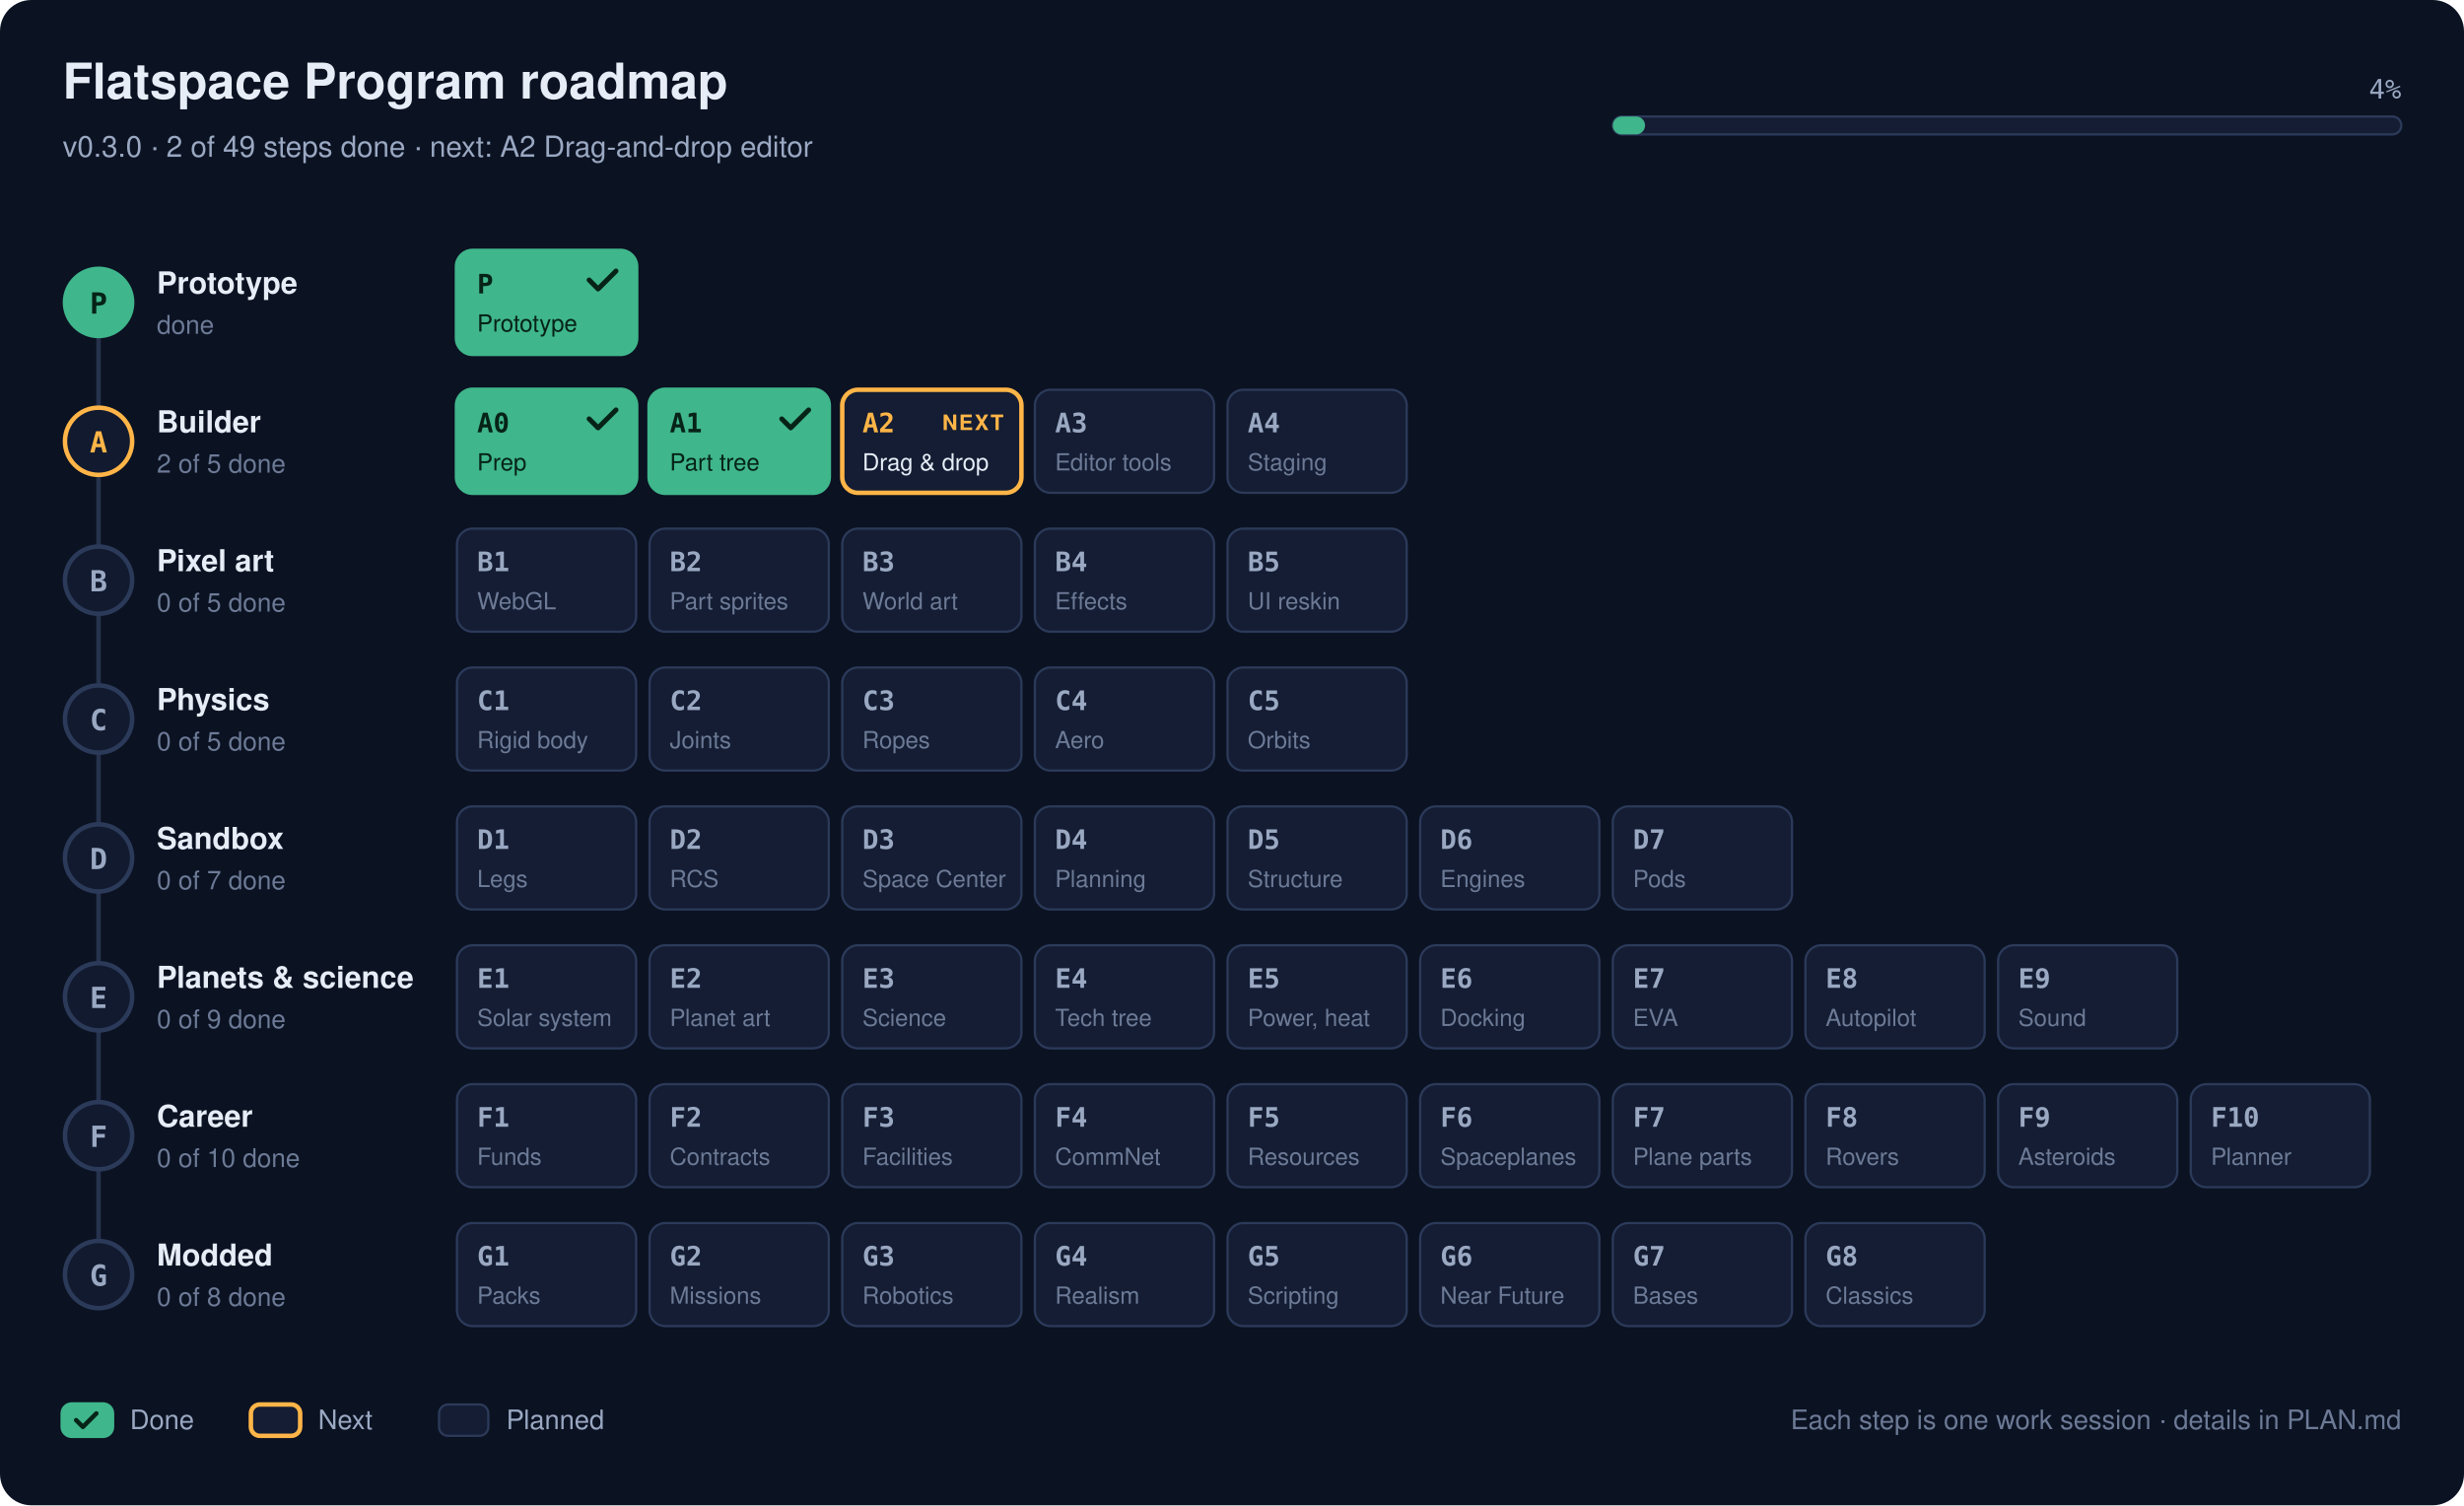
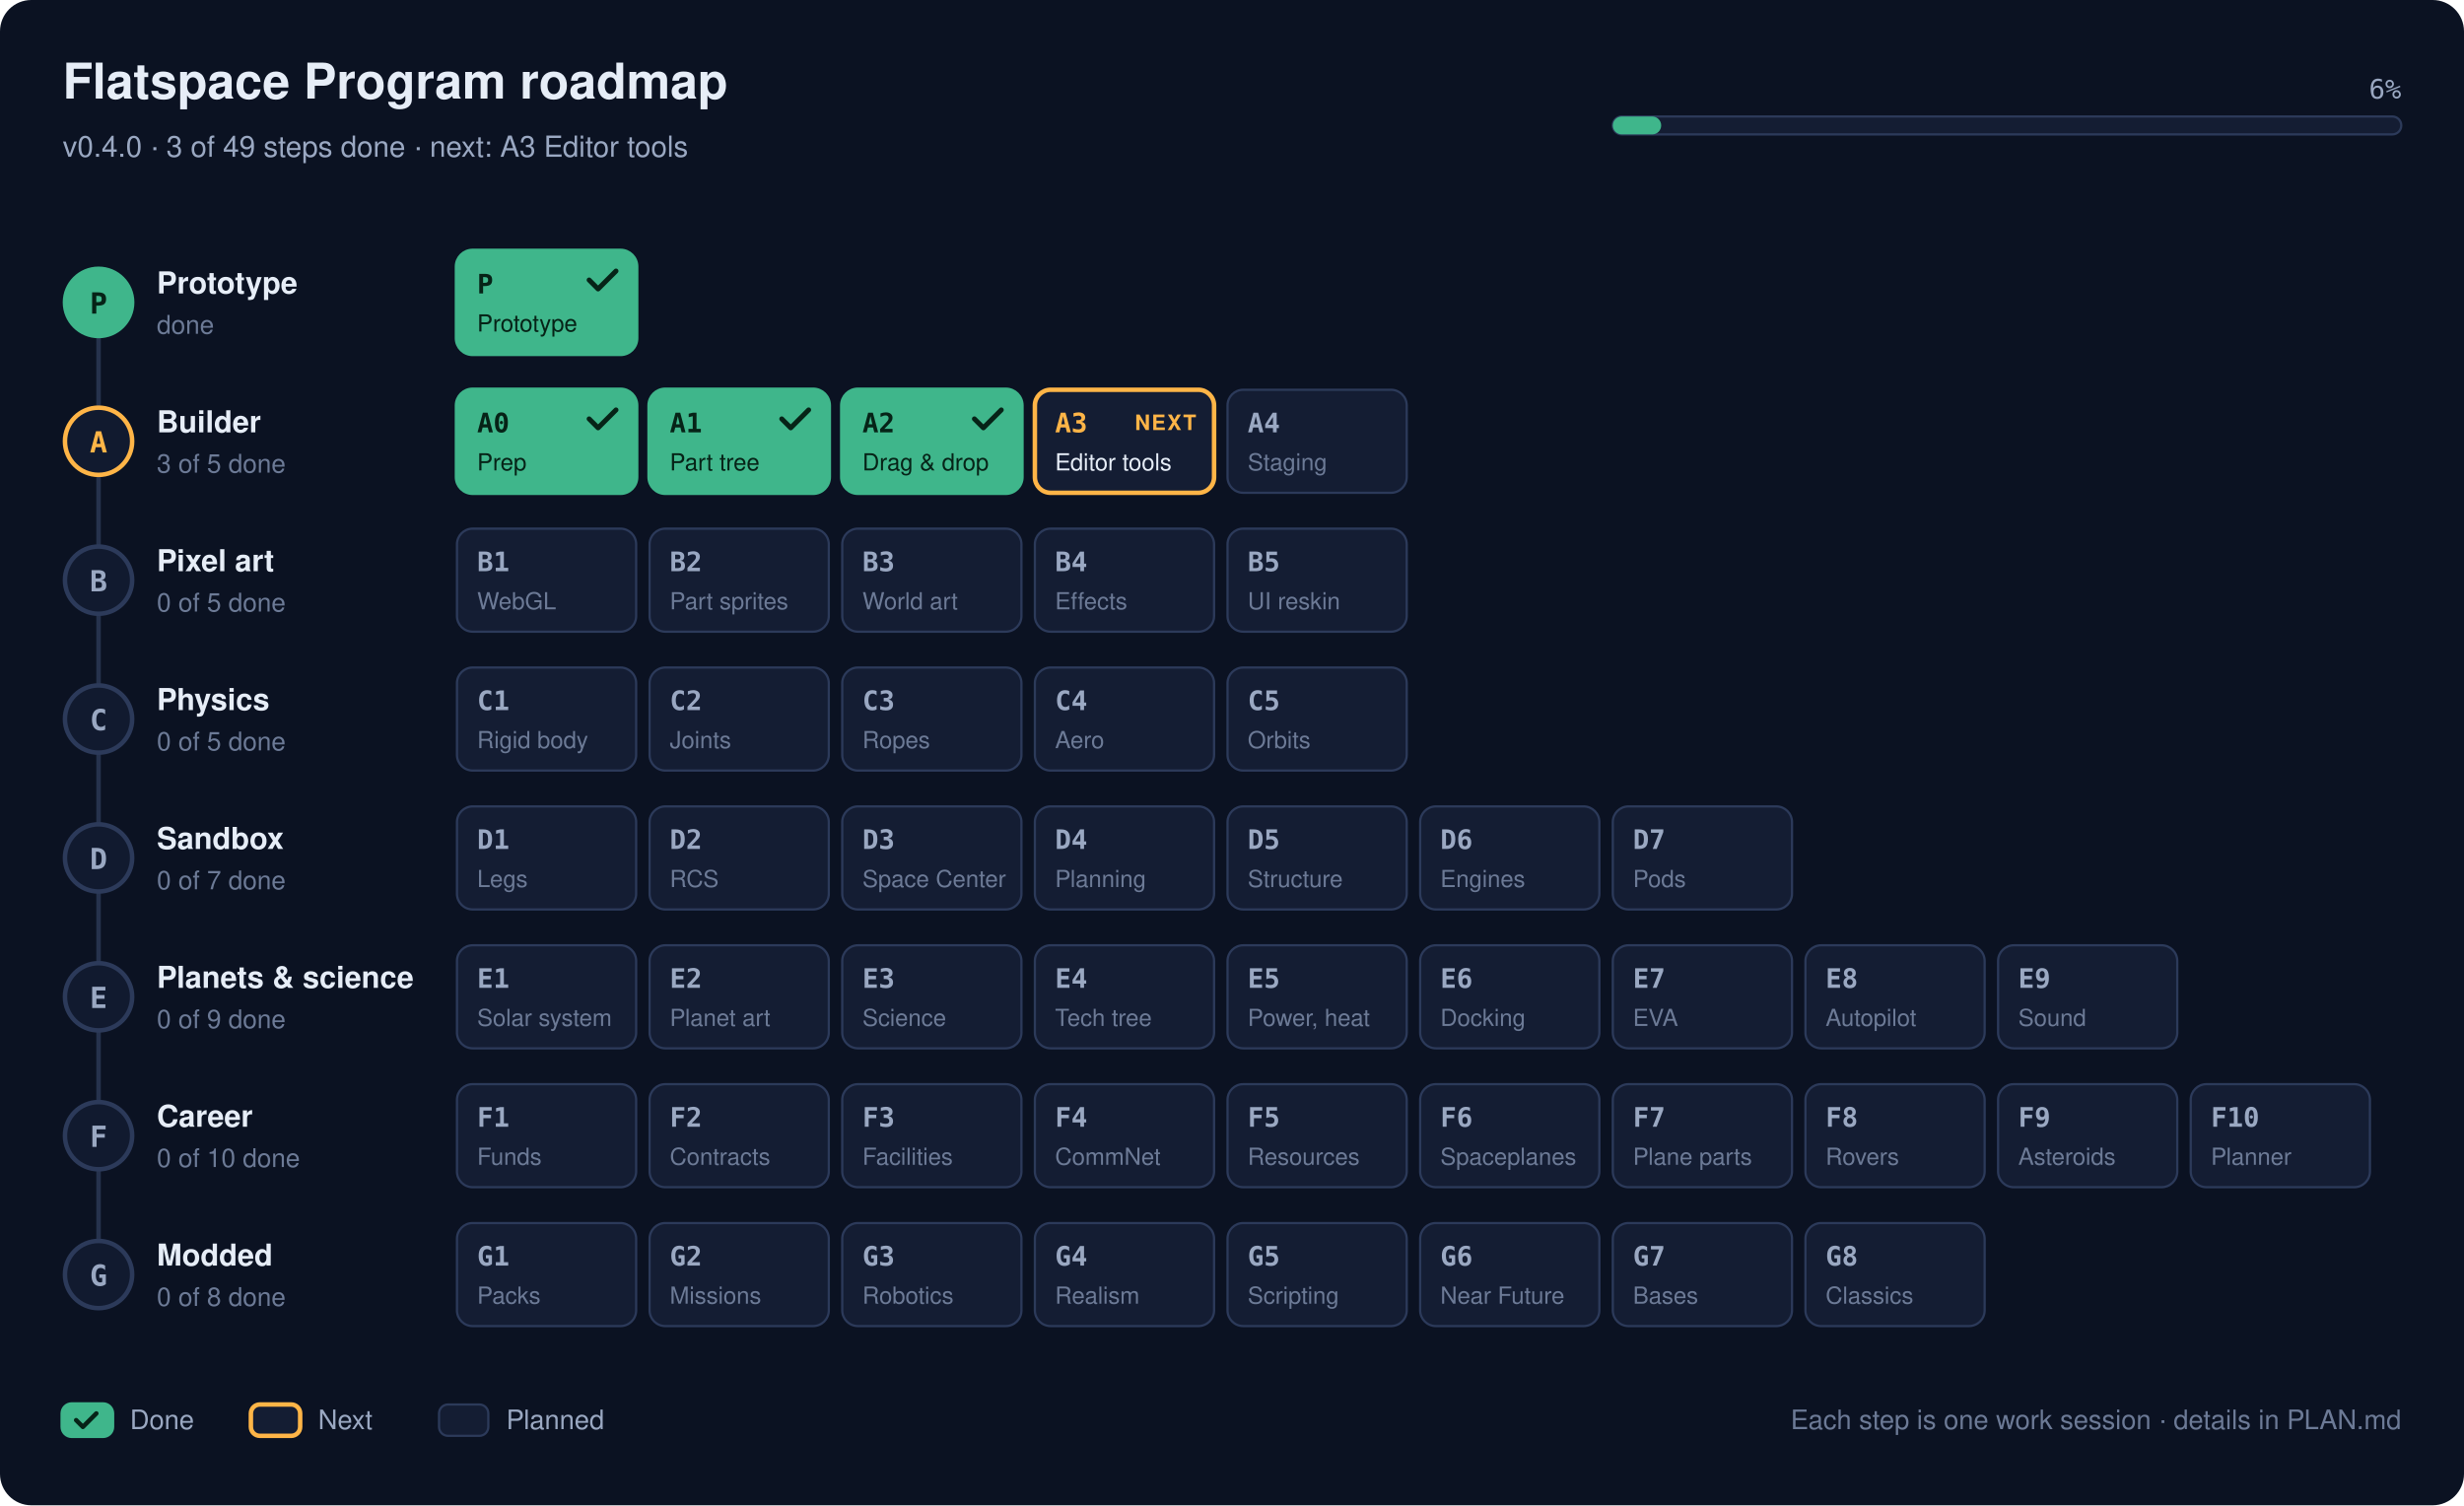
<svg xmlns="http://www.w3.org/2000/svg" width="1100" height="672" viewBox="0 0 1100 672" role="img" aria-labelledby="t d">
  <rect width="1100" height="672" rx="14" fill="#0b1222" />
  <text x="28" y="44" font-family="-apple-system, 'Segoe UI', Helvetica, Arial, sans-serif" font-size="22" font-weight="700" fill="#e6edf7">Flatspace Program roadmap</text>
-   <text x="28" y="70" font-family="-apple-system, 'Segoe UI', Helvetica, Arial, sans-serif" font-size="13" fill="#9aa8c2">v0.3.0 · 2 of 49 steps done · next: A2 Drag-and-drop editor</text>
+   <text x="28" y="70" font-family="-apple-system, 'Segoe UI', Helvetica, Arial, sans-serif" font-size="13" fill="#9aa8c2">v0.4.0 · 3 of 49 steps done · next: A3 Editor tools</text>
  <rect x="720" y="52" width="352" height="8" rx="4" fill="#141d33" stroke="#2c3a5a" />
-   <rect x="720" y="52" width="14.4" height="8" rx="4" fill="#3fb68b" />
-   <text x="1072" y="44" text-anchor="end" font-family="ui-monospace, 'SFMono-Regular', Menlo, Consolas, monospace" font-size="12" fill="#9aa8c2">4%</text>
+   <rect x="720" y="52" width="21.6" height="8" rx="4" fill="#3fb68b" />
+   <text x="1072" y="44" text-anchor="end" font-family="ui-monospace, 'SFMono-Regular', Menlo, Consolas, monospace" font-size="12" fill="#9aa8c2">6%</text>
  <line x1="44" y1="135" x2="44" y2="569" stroke="#26324d" stroke-width="2" />
  <circle cx="44" cy="135" r="15" fill="#3fb68b" stroke="#3fb68b" stroke-width="2" />
  <text x="44" y="140" text-anchor="middle" font-family="ui-monospace, 'SFMono-Regular', Menlo, Consolas, monospace" font-size="13" font-weight="700" fill="#062317">P</text>
  <text x="70" y="131" font-family="-apple-system, 'Segoe UI', Helvetica, Arial, sans-serif" font-size="13.5" font-weight="700" fill="#e6edf7">Prototype</text>
  <text x="70" y="149" font-family="-apple-system, 'Segoe UI', Helvetica, Arial, sans-serif" font-size="11.5" fill="#6c7a96">done</text>
  <g>
    <rect x="204" y="112" width="80" height="46" rx="7" fill="#3fb68b" stroke="#3fb68b" stroke-width="2" />
    <text x="213" y="131" font-family="ui-monospace, 'SFMono-Regular', Menlo, Consolas, monospace" font-size="12" font-weight="700" fill="#062317">P</text>
    <path d="M263 125 l4 4 l8 -8" fill="none" stroke="#062317" stroke-width="2.2" stroke-linecap="round" stroke-linejoin="round" />
    <text x="213" y="148" font-family="-apple-system, 'Segoe UI', Helvetica, Arial, sans-serif" font-size="10.5" fill="#062317">Prototype</text>
  </g>
  <circle cx="44" cy="197" r="15" fill="#111a2f" stroke="#ffb547" stroke-width="2" />
  <text x="44" y="202" text-anchor="middle" font-family="ui-monospace, 'SFMono-Regular', Menlo, Consolas, monospace" font-size="13" font-weight="700" fill="#ffb547">A</text>
  <text x="70" y="193" font-family="-apple-system, 'Segoe UI', Helvetica, Arial, sans-serif" font-size="13.5" font-weight="700" fill="#e6edf7">Builder</text>
-   <text x="70" y="211" font-family="-apple-system, 'Segoe UI', Helvetica, Arial, sans-serif" font-size="11.5" fill="#6c7a96">2 of 5 done</text>
+   <text x="70" y="211" font-family="-apple-system, 'Segoe UI', Helvetica, Arial, sans-serif" font-size="11.5" fill="#6c7a96">3 of 5 done</text>
  <g>
    <rect x="204" y="174" width="80" height="46" rx="7" fill="#3fb68b" stroke="#3fb68b" stroke-width="2" />
    <text x="213" y="193" font-family="ui-monospace, 'SFMono-Regular', Menlo, Consolas, monospace" font-size="12" font-weight="700" fill="#062317">A0</text>
    <path d="M263 187 l4 4 l8 -8" fill="none" stroke="#062317" stroke-width="2.2" stroke-linecap="round" stroke-linejoin="round" />
    <text x="213" y="210" font-family="-apple-system, 'Segoe UI', Helvetica, Arial, sans-serif" font-size="10.5" fill="#062317">Prep</text>
  </g>
  <g>
    <rect x="290" y="174" width="80" height="46" rx="7" fill="#3fb68b" stroke="#3fb68b" stroke-width="2" />
    <text x="299" y="193" font-family="ui-monospace, 'SFMono-Regular', Menlo, Consolas, monospace" font-size="12" font-weight="700" fill="#062317">A1</text>
    <path d="M349 187 l4 4 l8 -8" fill="none" stroke="#062317" stroke-width="2.2" stroke-linecap="round" stroke-linejoin="round" />
    <text x="299" y="210" font-family="-apple-system, 'Segoe UI', Helvetica, Arial, sans-serif" font-size="10.5" fill="#062317">Part tree</text>
  </g>
  <g>
-     <rect x="376" y="174" width="80" height="46" rx="7" fill="#141d33" stroke="#ffb547" stroke-width="2" />
-     <text x="385" y="193" font-family="ui-monospace, 'SFMono-Regular', Menlo, Consolas, monospace" font-size="12" font-weight="700" fill="#ffb547">A2</text>
-     <text x="448" y="192" text-anchor="end" font-family="-apple-system, 'Segoe UI', Helvetica, Arial, sans-serif" font-size="9.5" font-weight="700" letter-spacing="0.6" fill="#ffb547">NEXT</text>
-     <text x="385" y="210" font-family="-apple-system, 'Segoe UI', Helvetica, Arial, sans-serif" font-size="10.5" fill="#e6edf7">Drag &amp; drop</text>
-   </g>
-   <g>
-     <rect x="462" y="174" width="80" height="46" rx="7" fill="#141d33" stroke="#2c3a5a" stroke-width="1" />
-     <text x="471" y="193" font-family="ui-monospace, 'SFMono-Regular', Menlo, Consolas, monospace" font-size="12" font-weight="700" fill="#9aa8c2">A3</text>
-     <text x="471" y="210" font-family="-apple-system, 'Segoe UI', Helvetica, Arial, sans-serif" font-size="10.5" fill="#6c7a96">Editor tools</text>
+     <rect x="376" y="174" width="80" height="46" rx="7" fill="#3fb68b" stroke="#3fb68b" stroke-width="2" />
+     <text x="385" y="193" font-family="ui-monospace, 'SFMono-Regular', Menlo, Consolas, monospace" font-size="12" font-weight="700" fill="#062317">A2</text>
+     <path d="M435 187 l4 4 l8 -8" fill="none" stroke="#062317" stroke-width="2.2" stroke-linecap="round" stroke-linejoin="round" />
+     <text x="385" y="210" font-family="-apple-system, 'Segoe UI', Helvetica, Arial, sans-serif" font-size="10.5" fill="#062317">Drag &amp; drop</text>
+   </g>
+   <g>
+     <rect x="462" y="174" width="80" height="46" rx="7" fill="#141d33" stroke="#ffb547" stroke-width="2" />
+     <text x="471" y="193" font-family="ui-monospace, 'SFMono-Regular', Menlo, Consolas, monospace" font-size="12" font-weight="700" fill="#ffb547">A3</text>
+     <text x="534" y="192" text-anchor="end" font-family="-apple-system, 'Segoe UI', Helvetica, Arial, sans-serif" font-size="9.5" font-weight="700" letter-spacing="0.6" fill="#ffb547">NEXT</text>
+     <text x="471" y="210" font-family="-apple-system, 'Segoe UI', Helvetica, Arial, sans-serif" font-size="10.5" fill="#e6edf7">Editor tools</text>
  </g>
  <g>
    <rect x="548" y="174" width="80" height="46" rx="7" fill="#141d33" stroke="#2c3a5a" stroke-width="1" />
    <text x="557" y="193" font-family="ui-monospace, 'SFMono-Regular', Menlo, Consolas, monospace" font-size="12" font-weight="700" fill="#9aa8c2">A4</text>
    <text x="557" y="210" font-family="-apple-system, 'Segoe UI', Helvetica, Arial, sans-serif" font-size="10.5" fill="#6c7a96">Staging</text>
  </g>
  <circle cx="44" cy="259" r="15" fill="#111a2f" stroke="#2c3a5a" stroke-width="2" />
  <text x="44" y="264" text-anchor="middle" font-family="ui-monospace, 'SFMono-Regular', Menlo, Consolas, monospace" font-size="13" font-weight="700" fill="#9aa8c2">B</text>
  <text x="70" y="255" font-family="-apple-system, 'Segoe UI', Helvetica, Arial, sans-serif" font-size="13.5" font-weight="700" fill="#e6edf7">Pixel art</text>
  <text x="70" y="273" font-family="-apple-system, 'Segoe UI', Helvetica, Arial, sans-serif" font-size="11.5" fill="#6c7a96">0 of 5 done</text>
  <g>
    <rect x="204" y="236" width="80" height="46" rx="7" fill="#141d33" stroke="#2c3a5a" stroke-width="1" />
    <text x="213" y="255" font-family="ui-monospace, 'SFMono-Regular', Menlo, Consolas, monospace" font-size="12" font-weight="700" fill="#9aa8c2">B1</text>
    <text x="213" y="272" font-family="-apple-system, 'Segoe UI', Helvetica, Arial, sans-serif" font-size="10.5" fill="#6c7a96">WebGL</text>
  </g>
  <g>
    <rect x="290" y="236" width="80" height="46" rx="7" fill="#141d33" stroke="#2c3a5a" stroke-width="1" />
    <text x="299" y="255" font-family="ui-monospace, 'SFMono-Regular', Menlo, Consolas, monospace" font-size="12" font-weight="700" fill="#9aa8c2">B2</text>
    <text x="299" y="272" font-family="-apple-system, 'Segoe UI', Helvetica, Arial, sans-serif" font-size="10.5" fill="#6c7a96">Part sprites</text>
  </g>
  <g>
    <rect x="376" y="236" width="80" height="46" rx="7" fill="#141d33" stroke="#2c3a5a" stroke-width="1" />
    <text x="385" y="255" font-family="ui-monospace, 'SFMono-Regular', Menlo, Consolas, monospace" font-size="12" font-weight="700" fill="#9aa8c2">B3</text>
    <text x="385" y="272" font-family="-apple-system, 'Segoe UI', Helvetica, Arial, sans-serif" font-size="10.5" fill="#6c7a96">World art</text>
  </g>
  <g>
    <rect x="462" y="236" width="80" height="46" rx="7" fill="#141d33" stroke="#2c3a5a" stroke-width="1" />
    <text x="471" y="255" font-family="ui-monospace, 'SFMono-Regular', Menlo, Consolas, monospace" font-size="12" font-weight="700" fill="#9aa8c2">B4</text>
    <text x="471" y="272" font-family="-apple-system, 'Segoe UI', Helvetica, Arial, sans-serif" font-size="10.5" fill="#6c7a96">Effects</text>
  </g>
  <g>
    <rect x="548" y="236" width="80" height="46" rx="7" fill="#141d33" stroke="#2c3a5a" stroke-width="1" />
    <text x="557" y="255" font-family="ui-monospace, 'SFMono-Regular', Menlo, Consolas, monospace" font-size="12" font-weight="700" fill="#9aa8c2">B5</text>
    <text x="557" y="272" font-family="-apple-system, 'Segoe UI', Helvetica, Arial, sans-serif" font-size="10.5" fill="#6c7a96">UI reskin</text>
  </g>
  <circle cx="44" cy="321" r="15" fill="#111a2f" stroke="#2c3a5a" stroke-width="2" />
  <text x="44" y="326" text-anchor="middle" font-family="ui-monospace, 'SFMono-Regular', Menlo, Consolas, monospace" font-size="13" font-weight="700" fill="#9aa8c2">C</text>
  <text x="70" y="317" font-family="-apple-system, 'Segoe UI', Helvetica, Arial, sans-serif" font-size="13.5" font-weight="700" fill="#e6edf7">Physics</text>
  <text x="70" y="335" font-family="-apple-system, 'Segoe UI', Helvetica, Arial, sans-serif" font-size="11.5" fill="#6c7a96">0 of 5 done</text>
  <g>
    <rect x="204" y="298" width="80" height="46" rx="7" fill="#141d33" stroke="#2c3a5a" stroke-width="1" />
    <text x="213" y="317" font-family="ui-monospace, 'SFMono-Regular', Menlo, Consolas, monospace" font-size="12" font-weight="700" fill="#9aa8c2">C1</text>
    <text x="213" y="334" font-family="-apple-system, 'Segoe UI', Helvetica, Arial, sans-serif" font-size="10.5" fill="#6c7a96">Rigid body</text>
  </g>
  <g>
    <rect x="290" y="298" width="80" height="46" rx="7" fill="#141d33" stroke="#2c3a5a" stroke-width="1" />
    <text x="299" y="317" font-family="ui-monospace, 'SFMono-Regular', Menlo, Consolas, monospace" font-size="12" font-weight="700" fill="#9aa8c2">C2</text>
    <text x="299" y="334" font-family="-apple-system, 'Segoe UI', Helvetica, Arial, sans-serif" font-size="10.5" fill="#6c7a96">Joints</text>
  </g>
  <g>
    <rect x="376" y="298" width="80" height="46" rx="7" fill="#141d33" stroke="#2c3a5a" stroke-width="1" />
    <text x="385" y="317" font-family="ui-monospace, 'SFMono-Regular', Menlo, Consolas, monospace" font-size="12" font-weight="700" fill="#9aa8c2">C3</text>
    <text x="385" y="334" font-family="-apple-system, 'Segoe UI', Helvetica, Arial, sans-serif" font-size="10.5" fill="#6c7a96">Ropes</text>
  </g>
  <g>
    <rect x="462" y="298" width="80" height="46" rx="7" fill="#141d33" stroke="#2c3a5a" stroke-width="1" />
    <text x="471" y="317" font-family="ui-monospace, 'SFMono-Regular', Menlo, Consolas, monospace" font-size="12" font-weight="700" fill="#9aa8c2">C4</text>
    <text x="471" y="334" font-family="-apple-system, 'Segoe UI', Helvetica, Arial, sans-serif" font-size="10.5" fill="#6c7a96">Aero</text>
  </g>
  <g>
    <rect x="548" y="298" width="80" height="46" rx="7" fill="#141d33" stroke="#2c3a5a" stroke-width="1" />
    <text x="557" y="317" font-family="ui-monospace, 'SFMono-Regular', Menlo, Consolas, monospace" font-size="12" font-weight="700" fill="#9aa8c2">C5</text>
    <text x="557" y="334" font-family="-apple-system, 'Segoe UI', Helvetica, Arial, sans-serif" font-size="10.5" fill="#6c7a96">Orbits</text>
  </g>
  <circle cx="44" cy="383" r="15" fill="#111a2f" stroke="#2c3a5a" stroke-width="2" />
  <text x="44" y="388" text-anchor="middle" font-family="ui-monospace, 'SFMono-Regular', Menlo, Consolas, monospace" font-size="13" font-weight="700" fill="#9aa8c2">D</text>
  <text x="70" y="379" font-family="-apple-system, 'Segoe UI', Helvetica, Arial, sans-serif" font-size="13.5" font-weight="700" fill="#e6edf7">Sandbox</text>
  <text x="70" y="397" font-family="-apple-system, 'Segoe UI', Helvetica, Arial, sans-serif" font-size="11.5" fill="#6c7a96">0 of 7 done</text>
  <g>
    <rect x="204" y="360" width="80" height="46" rx="7" fill="#141d33" stroke="#2c3a5a" stroke-width="1" />
    <text x="213" y="379" font-family="ui-monospace, 'SFMono-Regular', Menlo, Consolas, monospace" font-size="12" font-weight="700" fill="#9aa8c2">D1</text>
    <text x="213" y="396" font-family="-apple-system, 'Segoe UI', Helvetica, Arial, sans-serif" font-size="10.5" fill="#6c7a96">Legs</text>
  </g>
  <g>
    <rect x="290" y="360" width="80" height="46" rx="7" fill="#141d33" stroke="#2c3a5a" stroke-width="1" />
    <text x="299" y="379" font-family="ui-monospace, 'SFMono-Regular', Menlo, Consolas, monospace" font-size="12" font-weight="700" fill="#9aa8c2">D2</text>
    <text x="299" y="396" font-family="-apple-system, 'Segoe UI', Helvetica, Arial, sans-serif" font-size="10.5" fill="#6c7a96">RCS</text>
  </g>
  <g>
    <rect x="376" y="360" width="80" height="46" rx="7" fill="#141d33" stroke="#2c3a5a" stroke-width="1" />
    <text x="385" y="379" font-family="ui-monospace, 'SFMono-Regular', Menlo, Consolas, monospace" font-size="12" font-weight="700" fill="#9aa8c2">D3</text>
    <text x="385" y="396" font-family="-apple-system, 'Segoe UI', Helvetica, Arial, sans-serif" font-size="10.5" fill="#6c7a96">Space Center</text>
  </g>
  <g>
    <rect x="462" y="360" width="80" height="46" rx="7" fill="#141d33" stroke="#2c3a5a" stroke-width="1" />
    <text x="471" y="379" font-family="ui-monospace, 'SFMono-Regular', Menlo, Consolas, monospace" font-size="12" font-weight="700" fill="#9aa8c2">D4</text>
    <text x="471" y="396" font-family="-apple-system, 'Segoe UI', Helvetica, Arial, sans-serif" font-size="10.5" fill="#6c7a96">Planning</text>
  </g>
  <g>
    <rect x="548" y="360" width="80" height="46" rx="7" fill="#141d33" stroke="#2c3a5a" stroke-width="1" />
    <text x="557" y="379" font-family="ui-monospace, 'SFMono-Regular', Menlo, Consolas, monospace" font-size="12" font-weight="700" fill="#9aa8c2">D5</text>
    <text x="557" y="396" font-family="-apple-system, 'Segoe UI', Helvetica, Arial, sans-serif" font-size="10.5" fill="#6c7a96">Structure</text>
  </g>
  <g>
    <rect x="634" y="360" width="80" height="46" rx="7" fill="#141d33" stroke="#2c3a5a" stroke-width="1" />
    <text x="643" y="379" font-family="ui-monospace, 'SFMono-Regular', Menlo, Consolas, monospace" font-size="12" font-weight="700" fill="#9aa8c2">D6</text>
    <text x="643" y="396" font-family="-apple-system, 'Segoe UI', Helvetica, Arial, sans-serif" font-size="10.5" fill="#6c7a96">Engines</text>
  </g>
  <g>
    <rect x="720" y="360" width="80" height="46" rx="7" fill="#141d33" stroke="#2c3a5a" stroke-width="1" />
    <text x="729" y="379" font-family="ui-monospace, 'SFMono-Regular', Menlo, Consolas, monospace" font-size="12" font-weight="700" fill="#9aa8c2">D7</text>
    <text x="729" y="396" font-family="-apple-system, 'Segoe UI', Helvetica, Arial, sans-serif" font-size="10.5" fill="#6c7a96">Pods</text>
  </g>
  <circle cx="44" cy="445" r="15" fill="#111a2f" stroke="#2c3a5a" stroke-width="2" />
  <text x="44" y="450" text-anchor="middle" font-family="ui-monospace, 'SFMono-Regular', Menlo, Consolas, monospace" font-size="13" font-weight="700" fill="#9aa8c2">E</text>
  <text x="70" y="441" font-family="-apple-system, 'Segoe UI', Helvetica, Arial, sans-serif" font-size="13.5" font-weight="700" fill="#e6edf7">Planets &amp; science</text>
  <text x="70" y="459" font-family="-apple-system, 'Segoe UI', Helvetica, Arial, sans-serif" font-size="11.5" fill="#6c7a96">0 of 9 done</text>
  <g>
    <rect x="204" y="422" width="80" height="46" rx="7" fill="#141d33" stroke="#2c3a5a" stroke-width="1" />
    <text x="213" y="441" font-family="ui-monospace, 'SFMono-Regular', Menlo, Consolas, monospace" font-size="12" font-weight="700" fill="#9aa8c2">E1</text>
    <text x="213" y="458" font-family="-apple-system, 'Segoe UI', Helvetica, Arial, sans-serif" font-size="10.5" fill="#6c7a96">Solar system</text>
  </g>
  <g>
    <rect x="290" y="422" width="80" height="46" rx="7" fill="#141d33" stroke="#2c3a5a" stroke-width="1" />
    <text x="299" y="441" font-family="ui-monospace, 'SFMono-Regular', Menlo, Consolas, monospace" font-size="12" font-weight="700" fill="#9aa8c2">E2</text>
    <text x="299" y="458" font-family="-apple-system, 'Segoe UI', Helvetica, Arial, sans-serif" font-size="10.5" fill="#6c7a96">Planet art</text>
  </g>
  <g>
    <rect x="376" y="422" width="80" height="46" rx="7" fill="#141d33" stroke="#2c3a5a" stroke-width="1" />
    <text x="385" y="441" font-family="ui-monospace, 'SFMono-Regular', Menlo, Consolas, monospace" font-size="12" font-weight="700" fill="#9aa8c2">E3</text>
    <text x="385" y="458" font-family="-apple-system, 'Segoe UI', Helvetica, Arial, sans-serif" font-size="10.5" fill="#6c7a96">Science</text>
  </g>
  <g>
    <rect x="462" y="422" width="80" height="46" rx="7" fill="#141d33" stroke="#2c3a5a" stroke-width="1" />
    <text x="471" y="441" font-family="ui-monospace, 'SFMono-Regular', Menlo, Consolas, monospace" font-size="12" font-weight="700" fill="#9aa8c2">E4</text>
    <text x="471" y="458" font-family="-apple-system, 'Segoe UI', Helvetica, Arial, sans-serif" font-size="10.5" fill="#6c7a96">Tech tree</text>
  </g>
  <g>
    <rect x="548" y="422" width="80" height="46" rx="7" fill="#141d33" stroke="#2c3a5a" stroke-width="1" />
    <text x="557" y="441" font-family="ui-monospace, 'SFMono-Regular', Menlo, Consolas, monospace" font-size="12" font-weight="700" fill="#9aa8c2">E5</text>
    <text x="557" y="458" font-family="-apple-system, 'Segoe UI', Helvetica, Arial, sans-serif" font-size="10.5" fill="#6c7a96">Power, heat</text>
  </g>
  <g>
    <rect x="634" y="422" width="80" height="46" rx="7" fill="#141d33" stroke="#2c3a5a" stroke-width="1" />
    <text x="643" y="441" font-family="ui-monospace, 'SFMono-Regular', Menlo, Consolas, monospace" font-size="12" font-weight="700" fill="#9aa8c2">E6</text>
    <text x="643" y="458" font-family="-apple-system, 'Segoe UI', Helvetica, Arial, sans-serif" font-size="10.5" fill="#6c7a96">Docking</text>
  </g>
  <g>
    <rect x="720" y="422" width="80" height="46" rx="7" fill="#141d33" stroke="#2c3a5a" stroke-width="1" />
    <text x="729" y="441" font-family="ui-monospace, 'SFMono-Regular', Menlo, Consolas, monospace" font-size="12" font-weight="700" fill="#9aa8c2">E7</text>
    <text x="729" y="458" font-family="-apple-system, 'Segoe UI', Helvetica, Arial, sans-serif" font-size="10.5" fill="#6c7a96">EVA</text>
  </g>
  <g>
    <rect x="806" y="422" width="80" height="46" rx="7" fill="#141d33" stroke="#2c3a5a" stroke-width="1" />
    <text x="815" y="441" font-family="ui-monospace, 'SFMono-Regular', Menlo, Consolas, monospace" font-size="12" font-weight="700" fill="#9aa8c2">E8</text>
    <text x="815" y="458" font-family="-apple-system, 'Segoe UI', Helvetica, Arial, sans-serif" font-size="10.5" fill="#6c7a96">Autopilot</text>
  </g>
  <g>
    <rect x="892" y="422" width="80" height="46" rx="7" fill="#141d33" stroke="#2c3a5a" stroke-width="1" />
    <text x="901" y="441" font-family="ui-monospace, 'SFMono-Regular', Menlo, Consolas, monospace" font-size="12" font-weight="700" fill="#9aa8c2">E9</text>
    <text x="901" y="458" font-family="-apple-system, 'Segoe UI', Helvetica, Arial, sans-serif" font-size="10.5" fill="#6c7a96">Sound</text>
  </g>
  <circle cx="44" cy="507" r="15" fill="#111a2f" stroke="#2c3a5a" stroke-width="2" />
  <text x="44" y="512" text-anchor="middle" font-family="ui-monospace, 'SFMono-Regular', Menlo, Consolas, monospace" font-size="13" font-weight="700" fill="#9aa8c2">F</text>
  <text x="70" y="503" font-family="-apple-system, 'Segoe UI', Helvetica, Arial, sans-serif" font-size="13.5" font-weight="700" fill="#e6edf7">Career</text>
  <text x="70" y="521" font-family="-apple-system, 'Segoe UI', Helvetica, Arial, sans-serif" font-size="11.5" fill="#6c7a96">0 of 10 done</text>
  <g>
    <rect x="204" y="484" width="80" height="46" rx="7" fill="#141d33" stroke="#2c3a5a" stroke-width="1" />
    <text x="213" y="503" font-family="ui-monospace, 'SFMono-Regular', Menlo, Consolas, monospace" font-size="12" font-weight="700" fill="#9aa8c2">F1</text>
    <text x="213" y="520" font-family="-apple-system, 'Segoe UI', Helvetica, Arial, sans-serif" font-size="10.5" fill="#6c7a96">Funds</text>
  </g>
  <g>
    <rect x="290" y="484" width="80" height="46" rx="7" fill="#141d33" stroke="#2c3a5a" stroke-width="1" />
    <text x="299" y="503" font-family="ui-monospace, 'SFMono-Regular', Menlo, Consolas, monospace" font-size="12" font-weight="700" fill="#9aa8c2">F2</text>
    <text x="299" y="520" font-family="-apple-system, 'Segoe UI', Helvetica, Arial, sans-serif" font-size="10.5" fill="#6c7a96">Contracts</text>
  </g>
  <g>
    <rect x="376" y="484" width="80" height="46" rx="7" fill="#141d33" stroke="#2c3a5a" stroke-width="1" />
    <text x="385" y="503" font-family="ui-monospace, 'SFMono-Regular', Menlo, Consolas, monospace" font-size="12" font-weight="700" fill="#9aa8c2">F3</text>
    <text x="385" y="520" font-family="-apple-system, 'Segoe UI', Helvetica, Arial, sans-serif" font-size="10.5" fill="#6c7a96">Facilities</text>
  </g>
  <g>
    <rect x="462" y="484" width="80" height="46" rx="7" fill="#141d33" stroke="#2c3a5a" stroke-width="1" />
    <text x="471" y="503" font-family="ui-monospace, 'SFMono-Regular', Menlo, Consolas, monospace" font-size="12" font-weight="700" fill="#9aa8c2">F4</text>
    <text x="471" y="520" font-family="-apple-system, 'Segoe UI', Helvetica, Arial, sans-serif" font-size="10.5" fill="#6c7a96">CommNet</text>
  </g>
  <g>
    <rect x="548" y="484" width="80" height="46" rx="7" fill="#141d33" stroke="#2c3a5a" stroke-width="1" />
    <text x="557" y="503" font-family="ui-monospace, 'SFMono-Regular', Menlo, Consolas, monospace" font-size="12" font-weight="700" fill="#9aa8c2">F5</text>
    <text x="557" y="520" font-family="-apple-system, 'Segoe UI', Helvetica, Arial, sans-serif" font-size="10.5" fill="#6c7a96">Resources</text>
  </g>
  <g>
    <rect x="634" y="484" width="80" height="46" rx="7" fill="#141d33" stroke="#2c3a5a" stroke-width="1" />
    <text x="643" y="503" font-family="ui-monospace, 'SFMono-Regular', Menlo, Consolas, monospace" font-size="12" font-weight="700" fill="#9aa8c2">F6</text>
    <text x="643" y="520" font-family="-apple-system, 'Segoe UI', Helvetica, Arial, sans-serif" font-size="10.5" fill="#6c7a96">Spaceplanes</text>
  </g>
  <g>
    <rect x="720" y="484" width="80" height="46" rx="7" fill="#141d33" stroke="#2c3a5a" stroke-width="1" />
    <text x="729" y="503" font-family="ui-monospace, 'SFMono-Regular', Menlo, Consolas, monospace" font-size="12" font-weight="700" fill="#9aa8c2">F7</text>
    <text x="729" y="520" font-family="-apple-system, 'Segoe UI', Helvetica, Arial, sans-serif" font-size="10.5" fill="#6c7a96">Plane parts</text>
  </g>
  <g>
    <rect x="806" y="484" width="80" height="46" rx="7" fill="#141d33" stroke="#2c3a5a" stroke-width="1" />
    <text x="815" y="503" font-family="ui-monospace, 'SFMono-Regular', Menlo, Consolas, monospace" font-size="12" font-weight="700" fill="#9aa8c2">F8</text>
    <text x="815" y="520" font-family="-apple-system, 'Segoe UI', Helvetica, Arial, sans-serif" font-size="10.5" fill="#6c7a96">Rovers</text>
  </g>
  <g>
    <rect x="892" y="484" width="80" height="46" rx="7" fill="#141d33" stroke="#2c3a5a" stroke-width="1" />
    <text x="901" y="503" font-family="ui-monospace, 'SFMono-Regular', Menlo, Consolas, monospace" font-size="12" font-weight="700" fill="#9aa8c2">F9</text>
    <text x="901" y="520" font-family="-apple-system, 'Segoe UI', Helvetica, Arial, sans-serif" font-size="10.5" fill="#6c7a96">Asteroids</text>
  </g>
  <g>
    <rect x="978" y="484" width="80" height="46" rx="7" fill="#141d33" stroke="#2c3a5a" stroke-width="1" />
    <text x="987" y="503" font-family="ui-monospace, 'SFMono-Regular', Menlo, Consolas, monospace" font-size="12" font-weight="700" fill="#9aa8c2">F10</text>
    <text x="987" y="520" font-family="-apple-system, 'Segoe UI', Helvetica, Arial, sans-serif" font-size="10.5" fill="#6c7a96">Planner</text>
  </g>
  <circle cx="44" cy="569" r="15" fill="#111a2f" stroke="#2c3a5a" stroke-width="2" />
  <text x="44" y="574" text-anchor="middle" font-family="ui-monospace, 'SFMono-Regular', Menlo, Consolas, monospace" font-size="13" font-weight="700" fill="#9aa8c2">G</text>
  <text x="70" y="565" font-family="-apple-system, 'Segoe UI', Helvetica, Arial, sans-serif" font-size="13.5" font-weight="700" fill="#e6edf7">Modded</text>
  <text x="70" y="583" font-family="-apple-system, 'Segoe UI', Helvetica, Arial, sans-serif" font-size="11.5" fill="#6c7a96">0 of 8 done</text>
  <g>
    <rect x="204" y="546" width="80" height="46" rx="7" fill="#141d33" stroke="#2c3a5a" stroke-width="1" />
    <text x="213" y="565" font-family="ui-monospace, 'SFMono-Regular', Menlo, Consolas, monospace" font-size="12" font-weight="700" fill="#9aa8c2">G1</text>
    <text x="213" y="582" font-family="-apple-system, 'Segoe UI', Helvetica, Arial, sans-serif" font-size="10.5" fill="#6c7a96">Packs</text>
  </g>
  <g>
    <rect x="290" y="546" width="80" height="46" rx="7" fill="#141d33" stroke="#2c3a5a" stroke-width="1" />
    <text x="299" y="565" font-family="ui-monospace, 'SFMono-Regular', Menlo, Consolas, monospace" font-size="12" font-weight="700" fill="#9aa8c2">G2</text>
    <text x="299" y="582" font-family="-apple-system, 'Segoe UI', Helvetica, Arial, sans-serif" font-size="10.5" fill="#6c7a96">Missions</text>
  </g>
  <g>
    <rect x="376" y="546" width="80" height="46" rx="7" fill="#141d33" stroke="#2c3a5a" stroke-width="1" />
    <text x="385" y="565" font-family="ui-monospace, 'SFMono-Regular', Menlo, Consolas, monospace" font-size="12" font-weight="700" fill="#9aa8c2">G3</text>
    <text x="385" y="582" font-family="-apple-system, 'Segoe UI', Helvetica, Arial, sans-serif" font-size="10.5" fill="#6c7a96">Robotics</text>
  </g>
  <g>
    <rect x="462" y="546" width="80" height="46" rx="7" fill="#141d33" stroke="#2c3a5a" stroke-width="1" />
    <text x="471" y="565" font-family="ui-monospace, 'SFMono-Regular', Menlo, Consolas, monospace" font-size="12" font-weight="700" fill="#9aa8c2">G4</text>
    <text x="471" y="582" font-family="-apple-system, 'Segoe UI', Helvetica, Arial, sans-serif" font-size="10.5" fill="#6c7a96">Realism</text>
  </g>
  <g>
    <rect x="548" y="546" width="80" height="46" rx="7" fill="#141d33" stroke="#2c3a5a" stroke-width="1" />
    <text x="557" y="565" font-family="ui-monospace, 'SFMono-Regular', Menlo, Consolas, monospace" font-size="12" font-weight="700" fill="#9aa8c2">G5</text>
    <text x="557" y="582" font-family="-apple-system, 'Segoe UI', Helvetica, Arial, sans-serif" font-size="10.5" fill="#6c7a96">Scripting</text>
  </g>
  <g>
    <rect x="634" y="546" width="80" height="46" rx="7" fill="#141d33" stroke="#2c3a5a" stroke-width="1" />
    <text x="643" y="565" font-family="ui-monospace, 'SFMono-Regular', Menlo, Consolas, monospace" font-size="12" font-weight="700" fill="#9aa8c2">G6</text>
    <text x="643" y="582" font-family="-apple-system, 'Segoe UI', Helvetica, Arial, sans-serif" font-size="10.5" fill="#6c7a96">Near Future</text>
  </g>
  <g>
    <rect x="720" y="546" width="80" height="46" rx="7" fill="#141d33" stroke="#2c3a5a" stroke-width="1" />
    <text x="729" y="565" font-family="ui-monospace, 'SFMono-Regular', Menlo, Consolas, monospace" font-size="12" font-weight="700" fill="#9aa8c2">G7</text>
    <text x="729" y="582" font-family="-apple-system, 'Segoe UI', Helvetica, Arial, sans-serif" font-size="10.5" fill="#6c7a96">Bases</text>
  </g>
  <g>
    <rect x="806" y="546" width="80" height="46" rx="7" fill="#141d33" stroke="#2c3a5a" stroke-width="1" />
    <text x="815" y="565" font-family="ui-monospace, 'SFMono-Regular', Menlo, Consolas, monospace" font-size="12" font-weight="700" fill="#9aa8c2">G8</text>
    <text x="815" y="582" font-family="-apple-system, 'Segoe UI', Helvetica, Arial, sans-serif" font-size="10.5" fill="#6c7a96">Classics</text>
  </g>
  <rect x="28" y="627" width="22" height="14" rx="4" fill="#3fb68b" stroke="#3fb68b" stroke-width="2" />
  <path d="M34 634 l3 3 l6 -6" fill="none" stroke="#062317" stroke-width="2" stroke-linecap="round" stroke-linejoin="round" />
  <text x="58" y="638" font-family="-apple-system, 'Segoe UI', Helvetica, Arial, sans-serif" font-size="12" fill="#9aa8c2">Done</text>
  <rect x="112" y="627" width="22" height="14" rx="4" fill="#141d33" stroke="#ffb547" stroke-width="2" />
  <text x="142" y="638" font-family="-apple-system, 'Segoe UI', Helvetica, Arial, sans-serif" font-size="12" fill="#9aa8c2">Next</text>
  <rect x="196" y="627" width="22" height="14" rx="4" fill="#141d33" stroke="#2c3a5a" stroke-width="1" />
  <text x="226" y="638" font-family="-apple-system, 'Segoe UI', Helvetica, Arial, sans-serif" font-size="12" fill="#9aa8c2">Planned</text>
  <text x="1072" y="638" text-anchor="end" font-family="-apple-system, 'Segoe UI', Helvetica, Arial, sans-serif" font-size="12" fill="#6c7a96">Each step is one work session · details in PLAN.md</text>
</svg>
